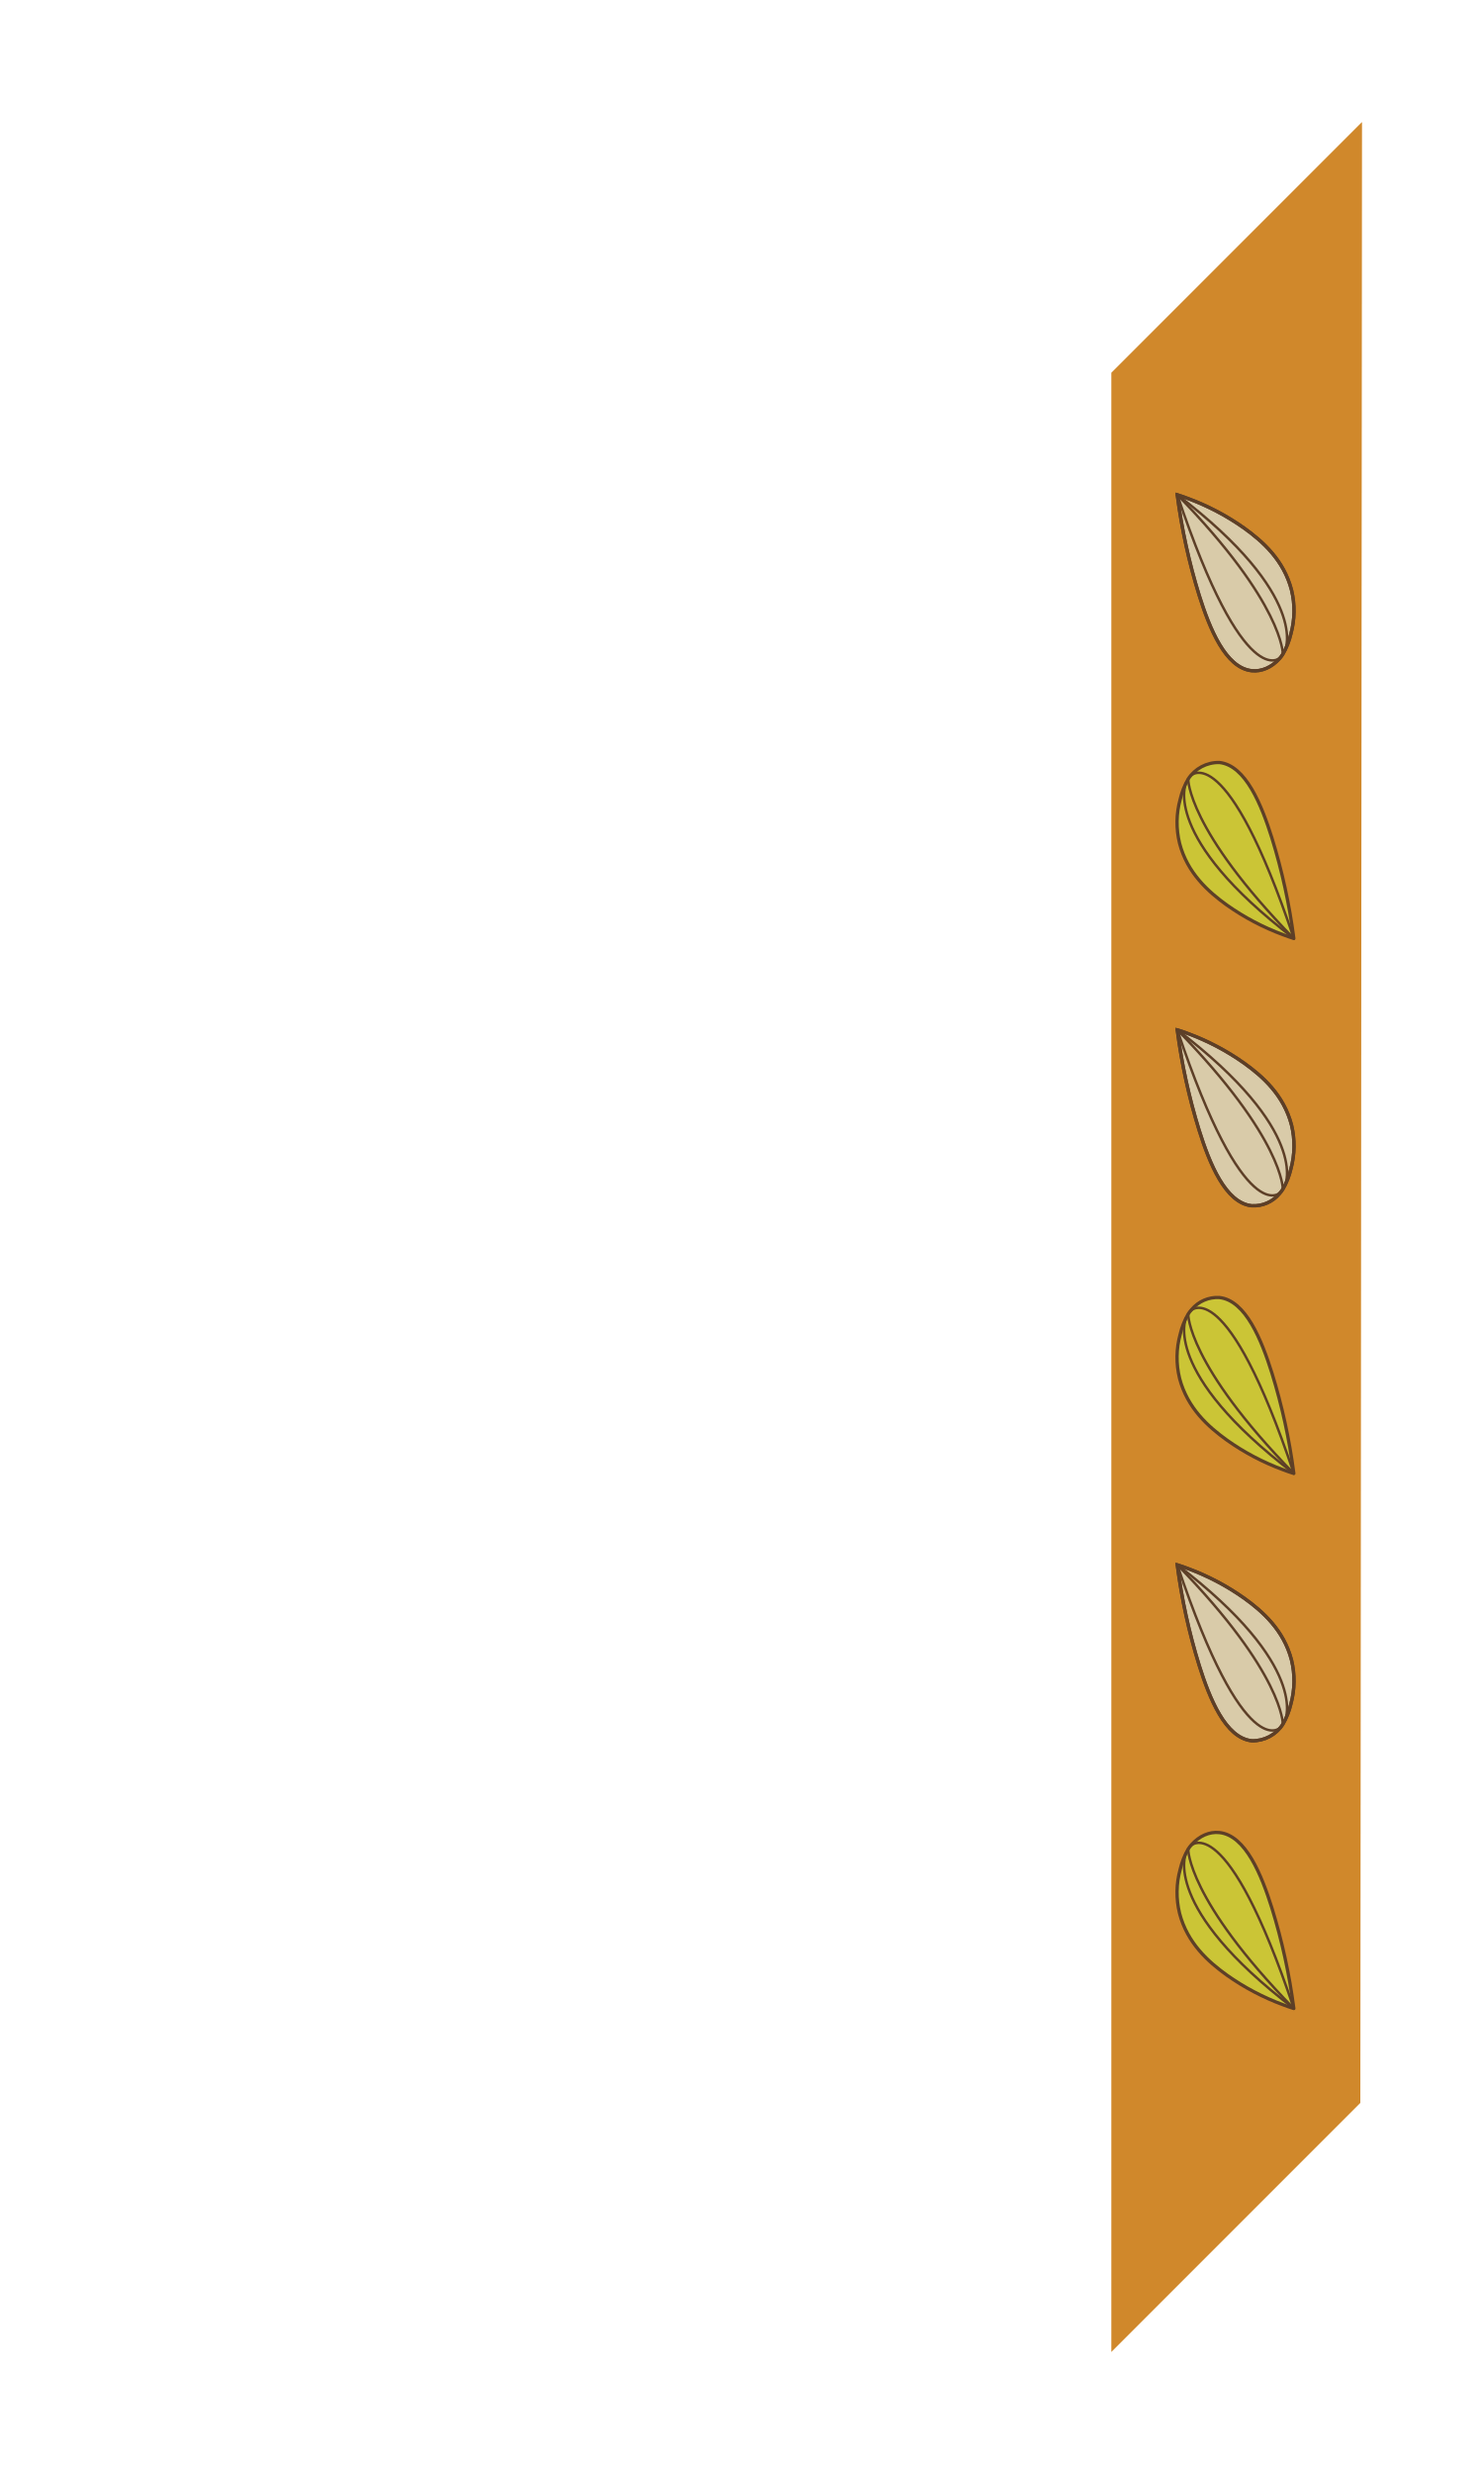
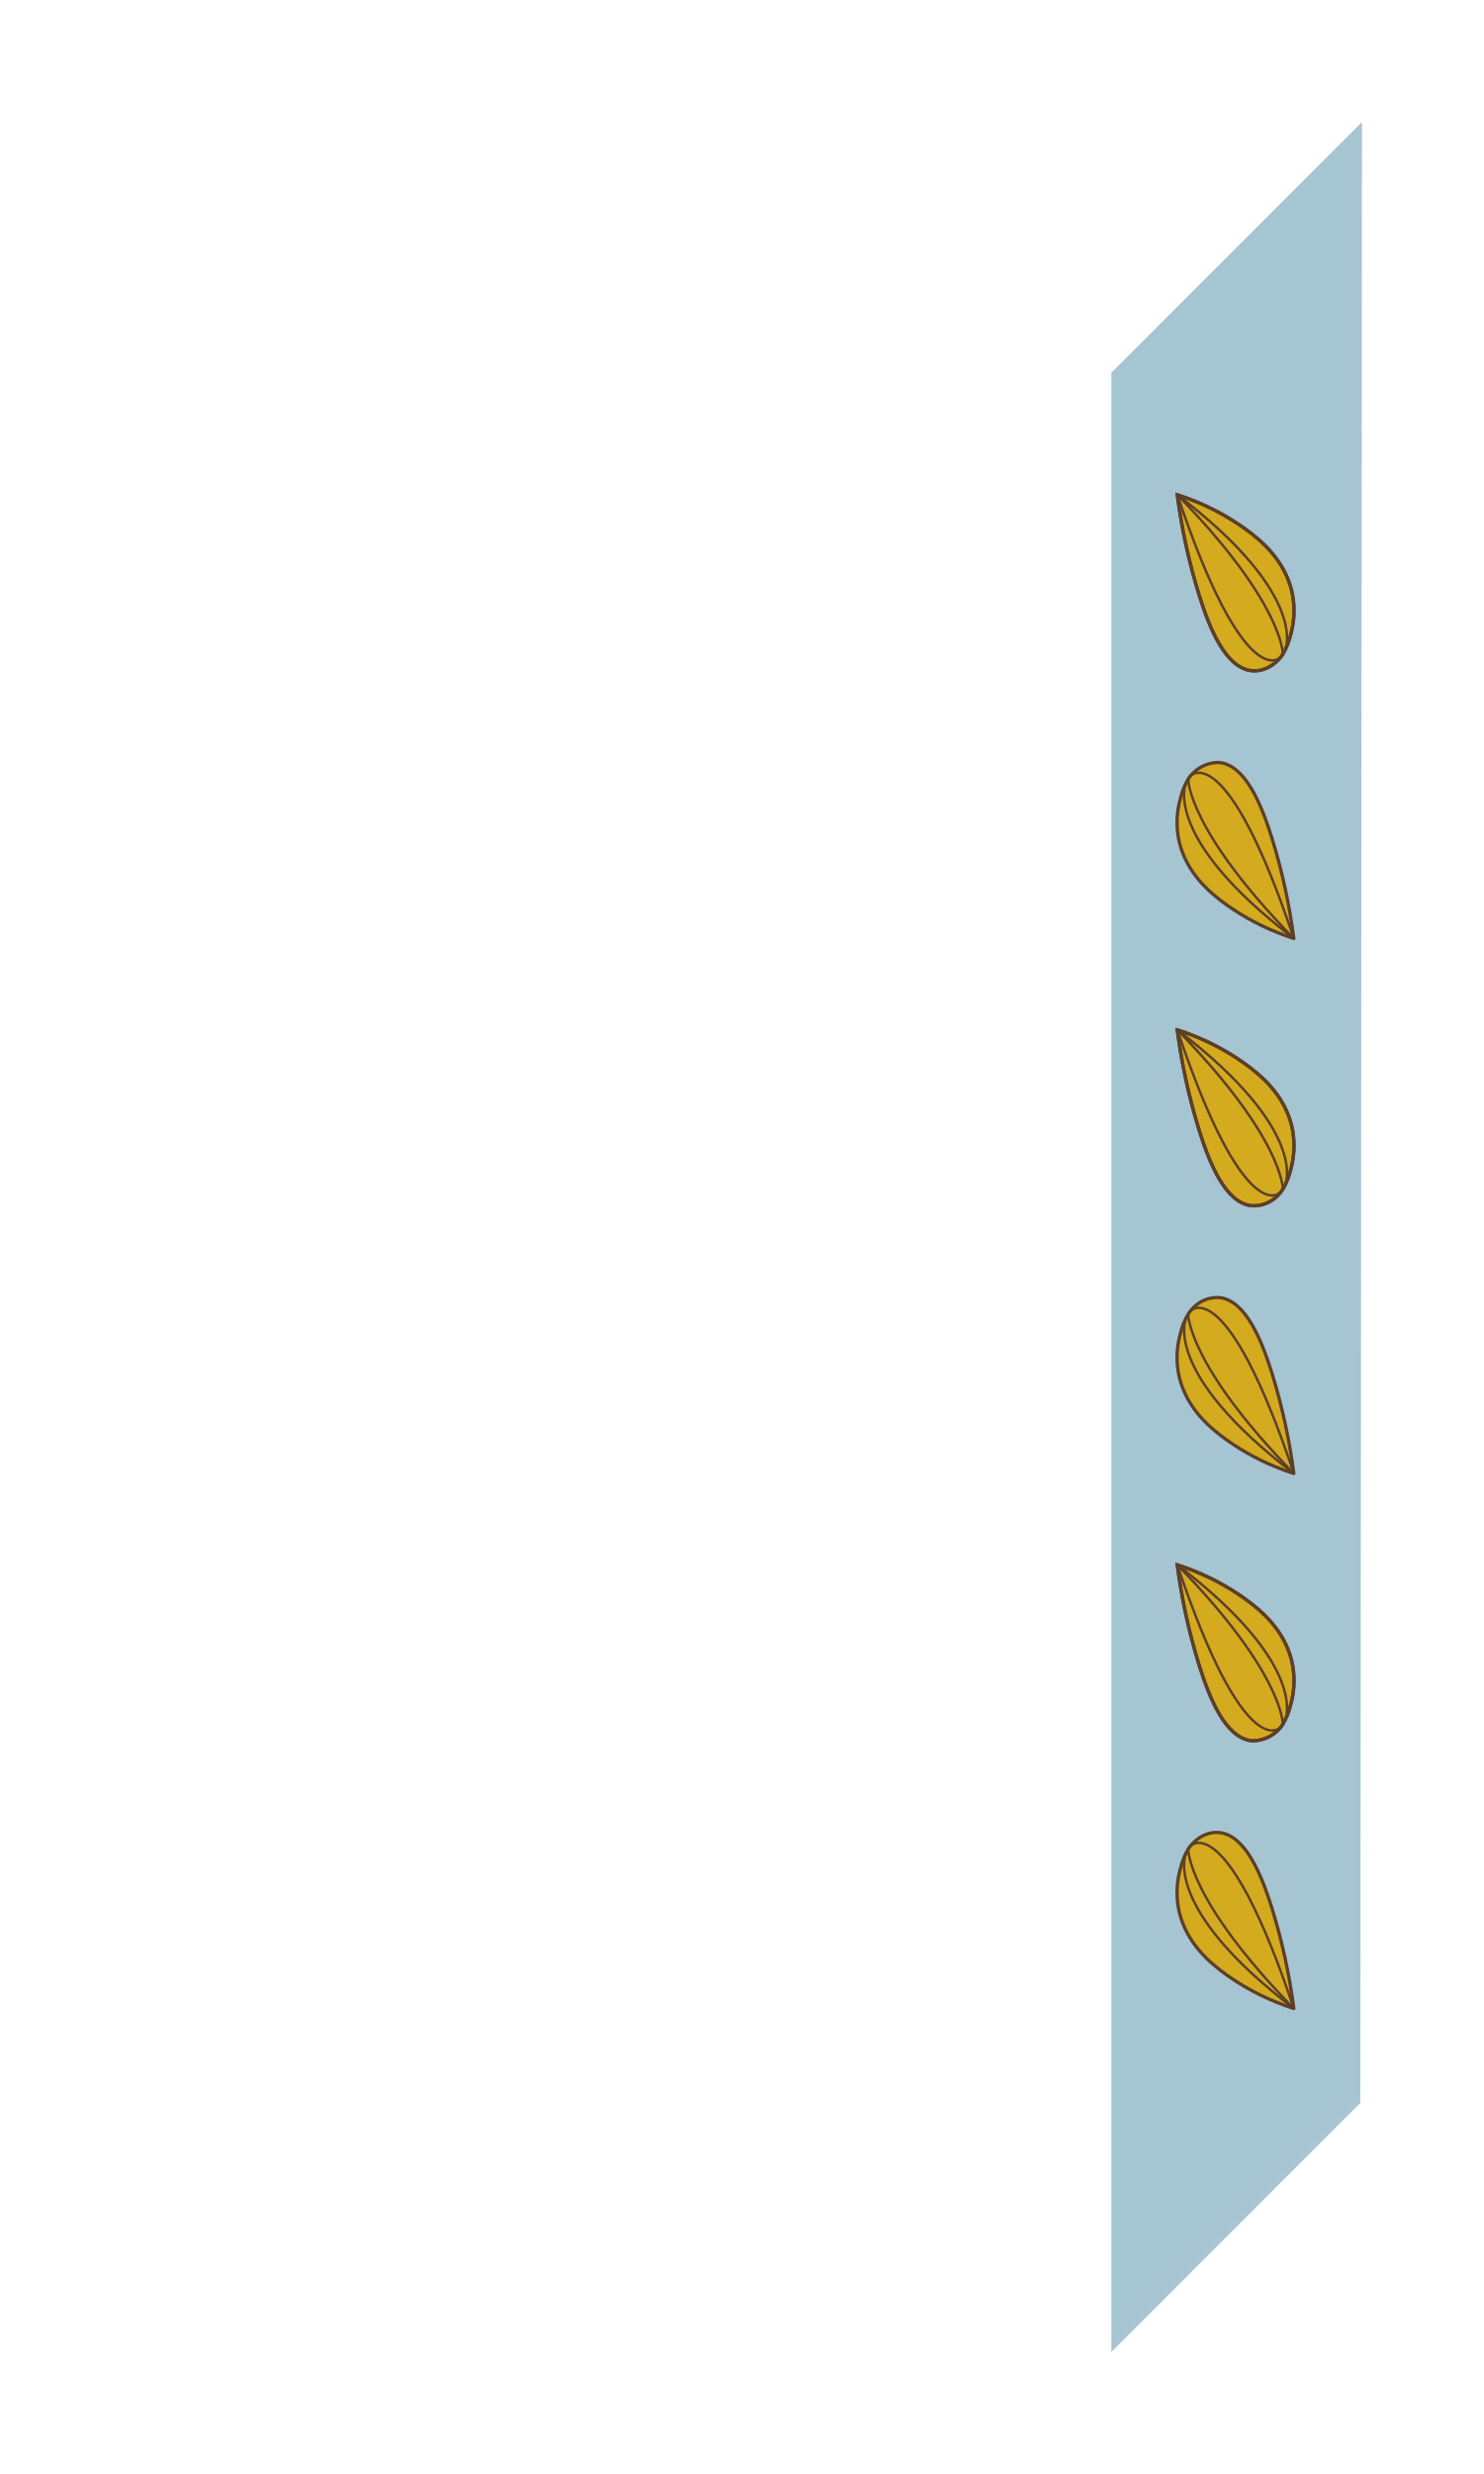
<svg xmlns="http://www.w3.org/2000/svg" viewBox="0 0 450 750">
  <defs>
-     <style>.cls-1{fill:#f4a032;}.cls-2{fill:#ffeec7;stroke-miterlimit:10;}.cls-2,.cls-4,.cls-5{stroke:#6d4a2e;}.cls-3{fill:#eee83f;}.cls-4,.cls-5,.cls-6{fill:none;}.cls-4,.cls-5{stroke-linecap:round;stroke-linejoin:round;}.cls-5{stroke-width:0.75px;}.cls-7{opacity:0.15;}</style>
+     <style>.cls-1{fill:#c3e8f8;}.cls-2,.cls-3{fill:#f9c924;}.cls-2,.cls-4,.cls-5{stroke:#6d4a2e;}.cls-2{stroke-miterlimit:10;}.cls-4,.cls-5,.cls-6{fill:none;}.cls-4,.cls-5{stroke-linecap:round;stroke-linejoin:round;}.cls-5{stroke-width:0.75px;}.cls-7{opacity:0.15;}</style>
  </defs>
  <g id="Layer_3" data-name="Layer 3">
    <polygon class="cls-1" points="337 713 412.5 637.5 413 37 337 113 337 713" />
  </g>
  <g id="right">
    <path class="cls-2" d="M389,198.32a22.08,22.08,0,0,0,2.44-6.15,26.55,26.55,0,0,0,.19-13.31c-2.35-9.08-8.79-14.76-14.33-18.74a73.3,73.3,0,0,0-17.07-9c-1.08-.41-2.16-.81-3.25-1.13a181.9,181.9,0,0,0,6.66,30.5c3.09,9.83,7.92,22,15.94,22.84,3,.3,6-1,8.39-3.65A9.61,9.61,0,0,0,389,198.32Z" />
    <path class="cls-3" d="M360.3,236.15a22.32,22.32,0,0,0-2.43,6.16,26.44,26.44,0,0,0-.19,13.31c2.35,9.08,8.79,14.76,14.33,18.74a73.69,73.69,0,0,0,17.07,9c1.08.4,2.16.8,3.25,1.13a182.45,182.45,0,0,0-6.66-30.5c-3.09-9.84-7.92-22-15.94-22.84a11,11,0,0,0-9.43,5Z" />
    <path class="cls-2" d="M389,360.52a22,22,0,0,0,2.44-6.16,26.55,26.55,0,0,0,.19-13.31c-2.35-9.08-8.79-14.75-14.33-18.73a73.35,73.35,0,0,0-17.07-9c-1.08-.4-2.16-.8-3.25-1.12a181.9,181.9,0,0,0,6.66,30.5c3.09,9.83,7.92,22,15.94,22.83a10.15,10.15,0,0,0,8.39-3.65A9.51,9.51,0,0,0,389,360.52Z" />
    <path class="cls-3" d="M360.3,398.35a22.38,22.38,0,0,0-2.43,6.15,26.48,26.48,0,0,0-.19,13.32c2.35,9.07,8.79,14.75,14.33,18.73a72.93,72.93,0,0,0,17.07,9c1.08.41,2.16.81,3.25,1.13a182.89,182.89,0,0,0-6.66-30.5c-3.09-9.83-7.92-22-15.94-22.83a10.17,10.17,0,0,0-8.39,3.64A10.27,10.27,0,0,0,360.3,398.35Z" />
    <path class="cls-2" d="M389,522.72a22,22,0,0,0,2.44-6.16,26.55,26.55,0,0,0,.19-13.31c-2.35-9.08-8.79-14.76-14.33-18.74a73.69,73.69,0,0,0-17.07-9c-1.08-.4-2.16-.8-3.25-1.13a181.68,181.68,0,0,0,6.66,30.5c3.09,9.84,7.92,22,15.94,22.84a10.88,10.88,0,0,0,9.42-5Z" />
    <path class="cls-3" d="M360.3,560.54a22.57,22.57,0,0,0-2.43,6.16,26.44,26.44,0,0,0-.19,13.31c2.35,9.08,8.79,14.76,14.33,18.74a73.69,73.69,0,0,0,17.07,9c1.08.41,2.16.8,3.25,1.13a182.89,182.89,0,0,0-6.66-30.5c-3.09-9.83-7.92-22-15.94-22.84-3-.3-6,1-8.39,3.65A10.17,10.17,0,0,0,360.3,560.54Z" />
    <path class="cls-4" d="M389,198.32a22.08,22.08,0,0,0,2.44-6.15,26.55,26.55,0,0,0,.19-13.31c-2.35-9.08-8.79-14.76-14.33-18.74a73.3,73.3,0,0,0-17.07-9c-1.08-.41-2.16-.81-3.25-1.13a181.9,181.9,0,0,0,6.66,30.5c3.09,9.83,7.92,22,15.94,22.84,3,.3,6-1,8.39-3.65A9.61,9.61,0,0,0,389,198.32Z" />
    <path class="cls-5" d="M357,150c40.32,30.77,32.7,47.12,32.7,47.12" />
    <path class="cls-5" d="M357,150c20.4,60.84,31.23,49.34,31.23,49.34" />
    <path class="cls-5" d="M389,198.32s.33-15.18-32-48.32" />
    <path class="cls-4" d="M360.3,236.15a22.32,22.32,0,0,0-2.43,6.16,26.44,26.44,0,0,0-.19,13.31c2.35,9.08,8.79,14.76,14.33,18.74a73.69,73.69,0,0,0,17.07,9c1.08.4,2.16.8,3.25,1.13a182.45,182.45,0,0,0-6.66-30.5c-3.09-9.84-7.92-22-15.94-22.84a11,11,0,0,0-9.43,5Z" />
    <path class="cls-5" d="M392.33,284.48c-40.32-30.78-32.7-47.13-32.7-47.13" />
    <path class="cls-5" d="M392.33,284.48c-20.4-60.85-31.23-49.34-31.23-49.34" />
    <path class="cls-5" d="M360.3,236.15s-.32,15.19,32,48.33" />
    <path class="cls-4" d="M389,360.52a22,22,0,0,0,2.44-6.16,26.55,26.55,0,0,0,.19-13.31c-2.35-9.08-8.79-14.75-14.33-18.73a73.35,73.35,0,0,0-17.07-9c-1.08-.4-2.16-.8-3.25-1.12a181.9,181.9,0,0,0,6.66,30.5c3.09,9.83,7.92,22,15.94,22.83a10.15,10.15,0,0,0,8.39-3.65A9.51,9.51,0,0,0,389,360.52Z" />
    <path class="cls-5" d="M357,312.2c40.32,30.77,32.7,47.12,32.7,47.12" />
    <path class="cls-5" d="M357,312.2c20.4,60.84,31.23,49.33,31.23,49.33" />
    <path class="cls-5" d="M389,360.52s.33-15.19-32-48.32" />
    <path class="cls-4" d="M360.3,398.35a22.38,22.38,0,0,0-2.43,6.15,26.48,26.48,0,0,0-.19,13.32c2.35,9.07,8.79,14.75,14.33,18.73a72.93,72.93,0,0,0,17.07,9c1.08.41,2.16.81,3.25,1.13a182.89,182.89,0,0,0-6.66-30.5c-3.09-9.83-7.92-22-15.94-22.83a10.17,10.17,0,0,0-8.39,3.64A10.27,10.27,0,0,0,360.3,398.35Z" />
    <path class="cls-5" d="M392.33,446.67c-40.32-30.77-32.7-47.12-32.7-47.12" />
    <path class="cls-5" d="M392.33,446.67c-20.4-60.84-31.23-49.34-31.23-49.34" />
    <path class="cls-5" d="M360.3,398.35s-.32,15.19,32,48.32" />
    <path class="cls-4" d="M389,522.72a22,22,0,0,0,2.44-6.16,26.55,26.55,0,0,0,.19-13.31c-2.35-9.08-8.79-14.76-14.33-18.74a73.69,73.69,0,0,0-17.07-9c-1.08-.4-2.16-.8-3.25-1.13a181.68,181.68,0,0,0,6.66,30.5c3.09,9.84,7.92,22,15.94,22.84a10.88,10.88,0,0,0,9.42-5Z" />
    <path class="cls-5" d="M357,474.39c40.32,30.78,32.7,47.12,32.7,47.12" />
    <path class="cls-5" d="M357,474.39c20.4,60.85,31.23,49.34,31.23,49.34" />
    <path class="cls-5" d="M389,522.72s.33-15.19-32-48.33" />
    <path class="cls-4" d="M360.3,560.54a22.57,22.57,0,0,0-2.43,6.16,26.44,26.44,0,0,0-.19,13.31c2.35,9.08,8.79,14.76,14.33,18.74a73.69,73.69,0,0,0,17.07,9c1.08.41,2.16.8,3.25,1.13a182.89,182.89,0,0,0-6.66-30.5c-3.09-9.83-7.92-22-15.94-22.84-3-.3-6,1-8.39,3.65A10.17,10.17,0,0,0,360.3,560.54Z" />
    <path class="cls-5" d="M392.33,608.87c-40.32-30.78-32.7-47.12-32.7-47.12" />
    <path class="cls-5" d="M392.33,608.87c-20.4-60.85-31.23-49.34-31.23-49.34" />
    <path class="cls-5" d="M360.3,560.54s-.32,15.19,32,48.33" />
    <rect class="cls-6" x="333" y="153" width="84" height="336" />
  </g>
-   <g id="Layer_6" data-name="Layer 6">
-     <polyline class="cls-7" points="337 113 337 713 412.5 637.5 413 37" />
+   <g id="brightness">
+     <polygon class="cls-7" points="337 713 412.5 637.5 413 37 337 113 337 713" />
  </g>
</svg>
